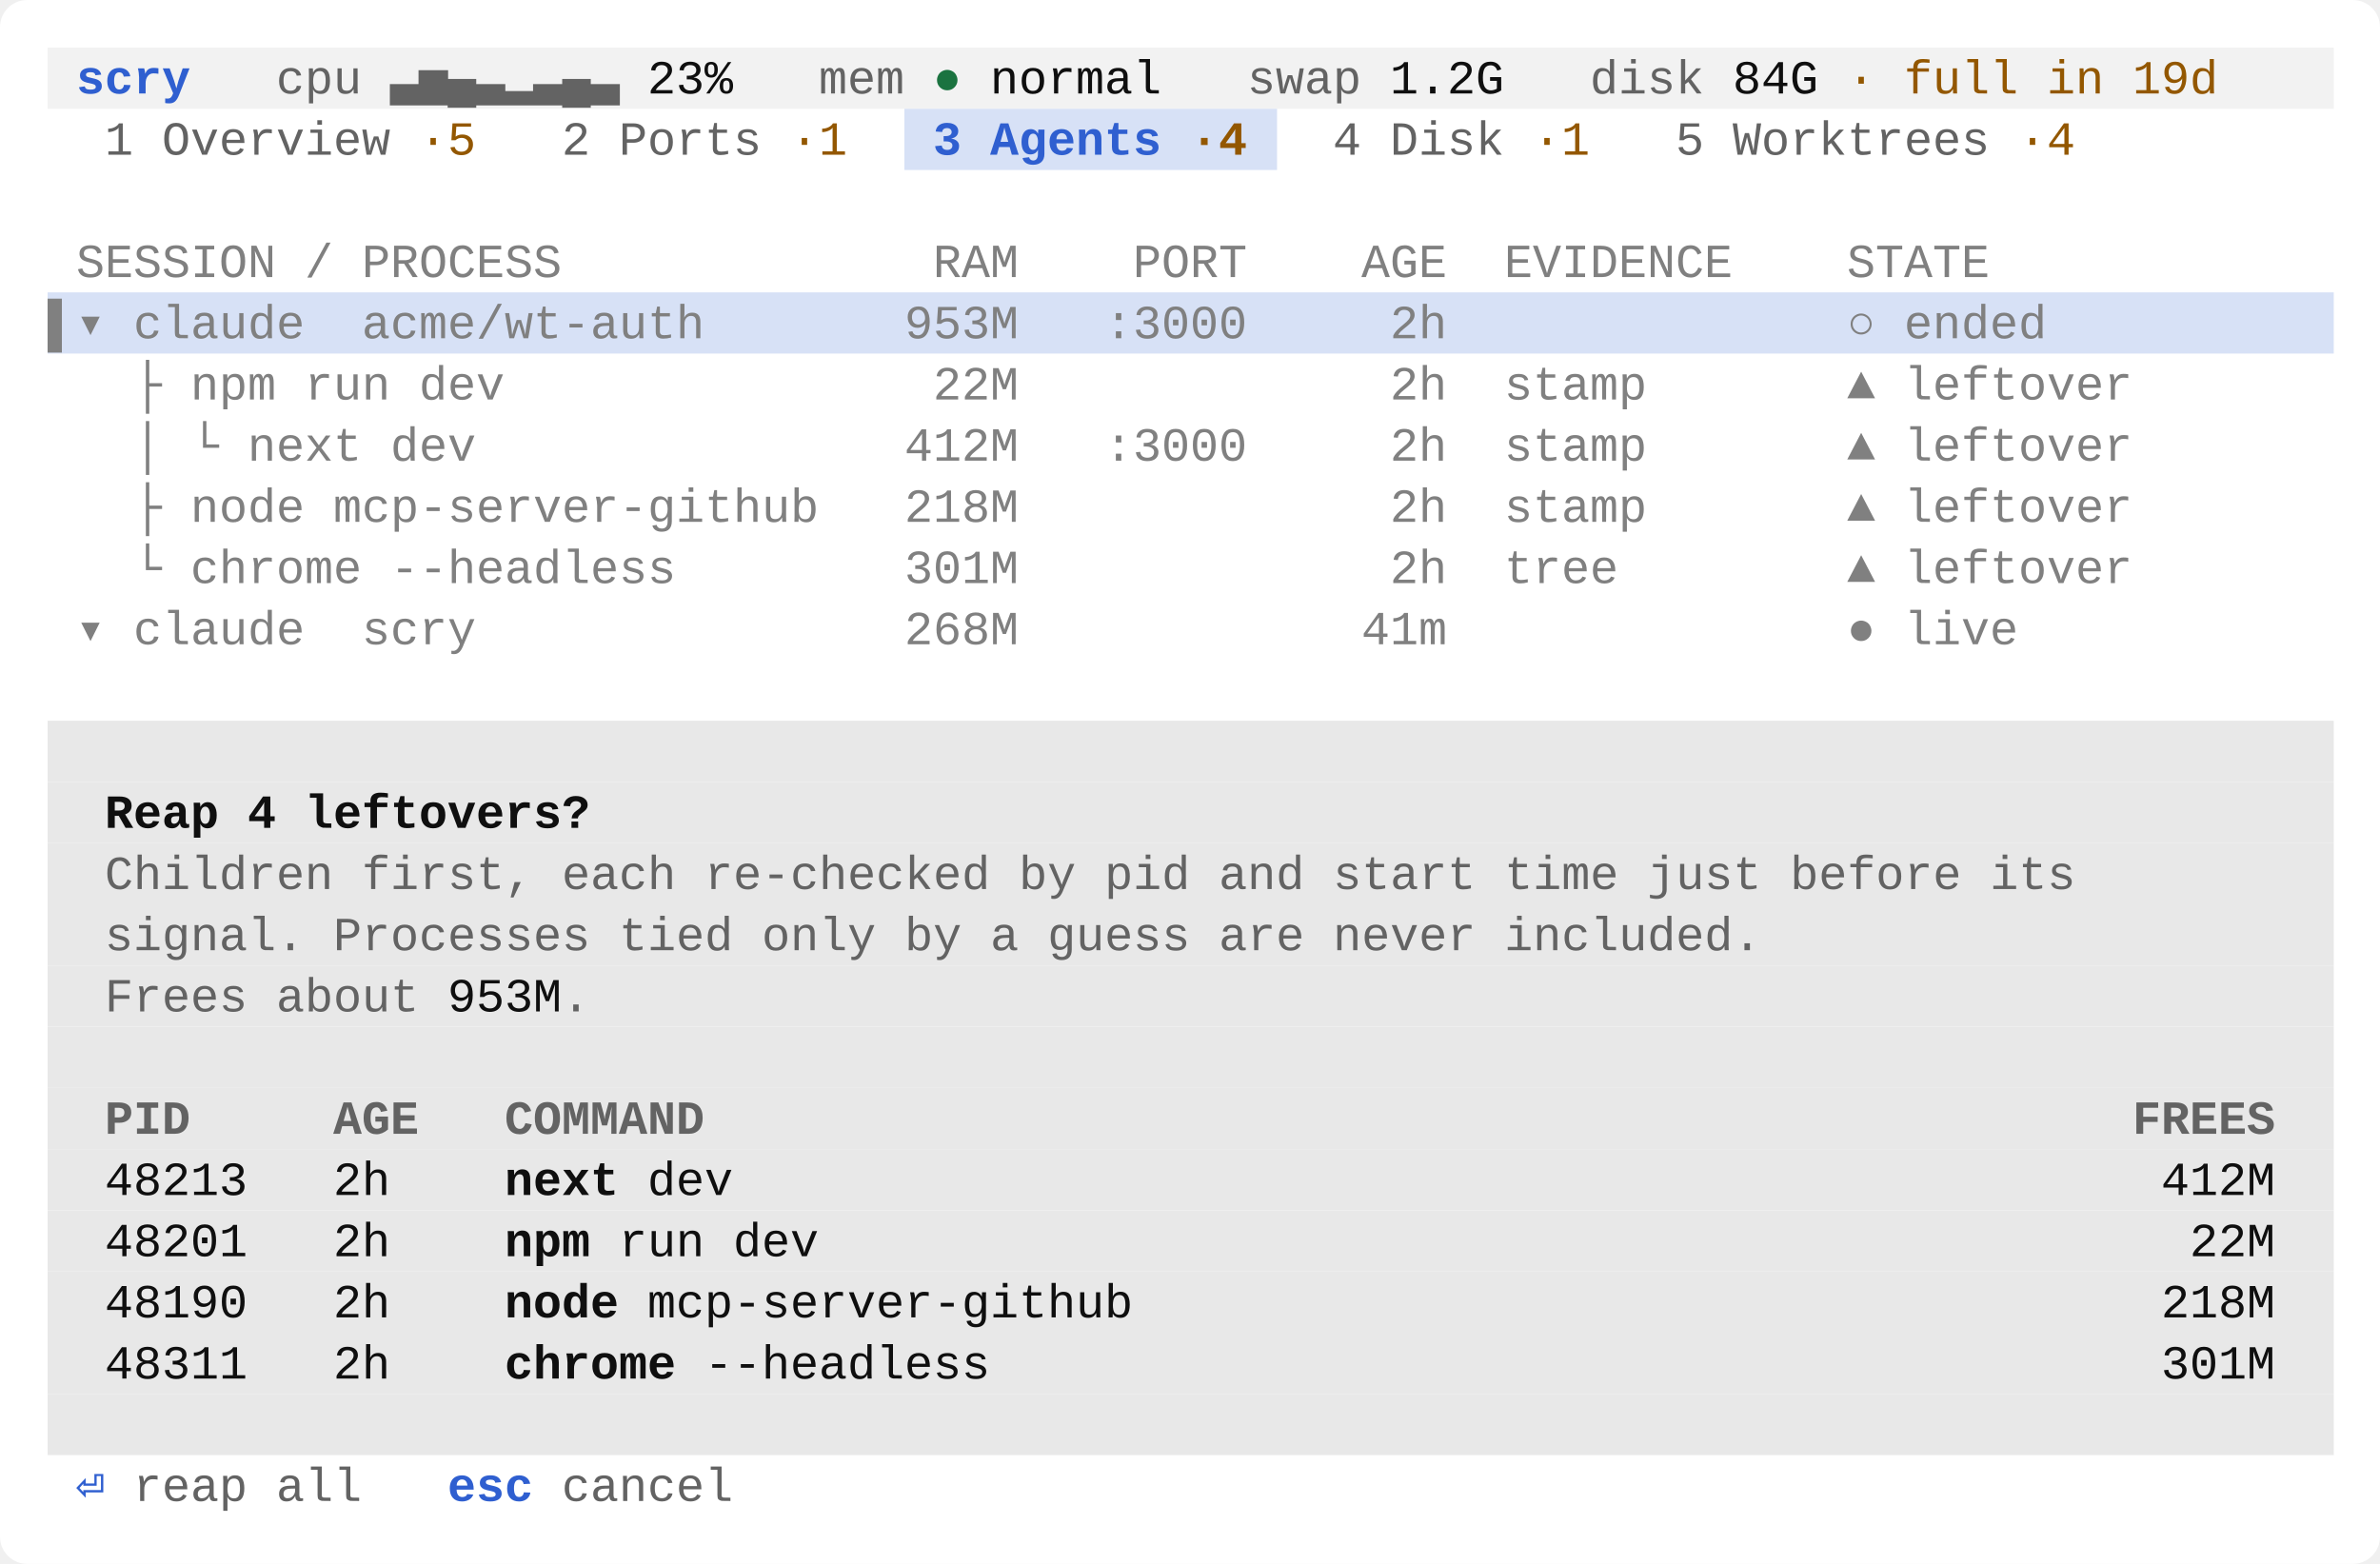
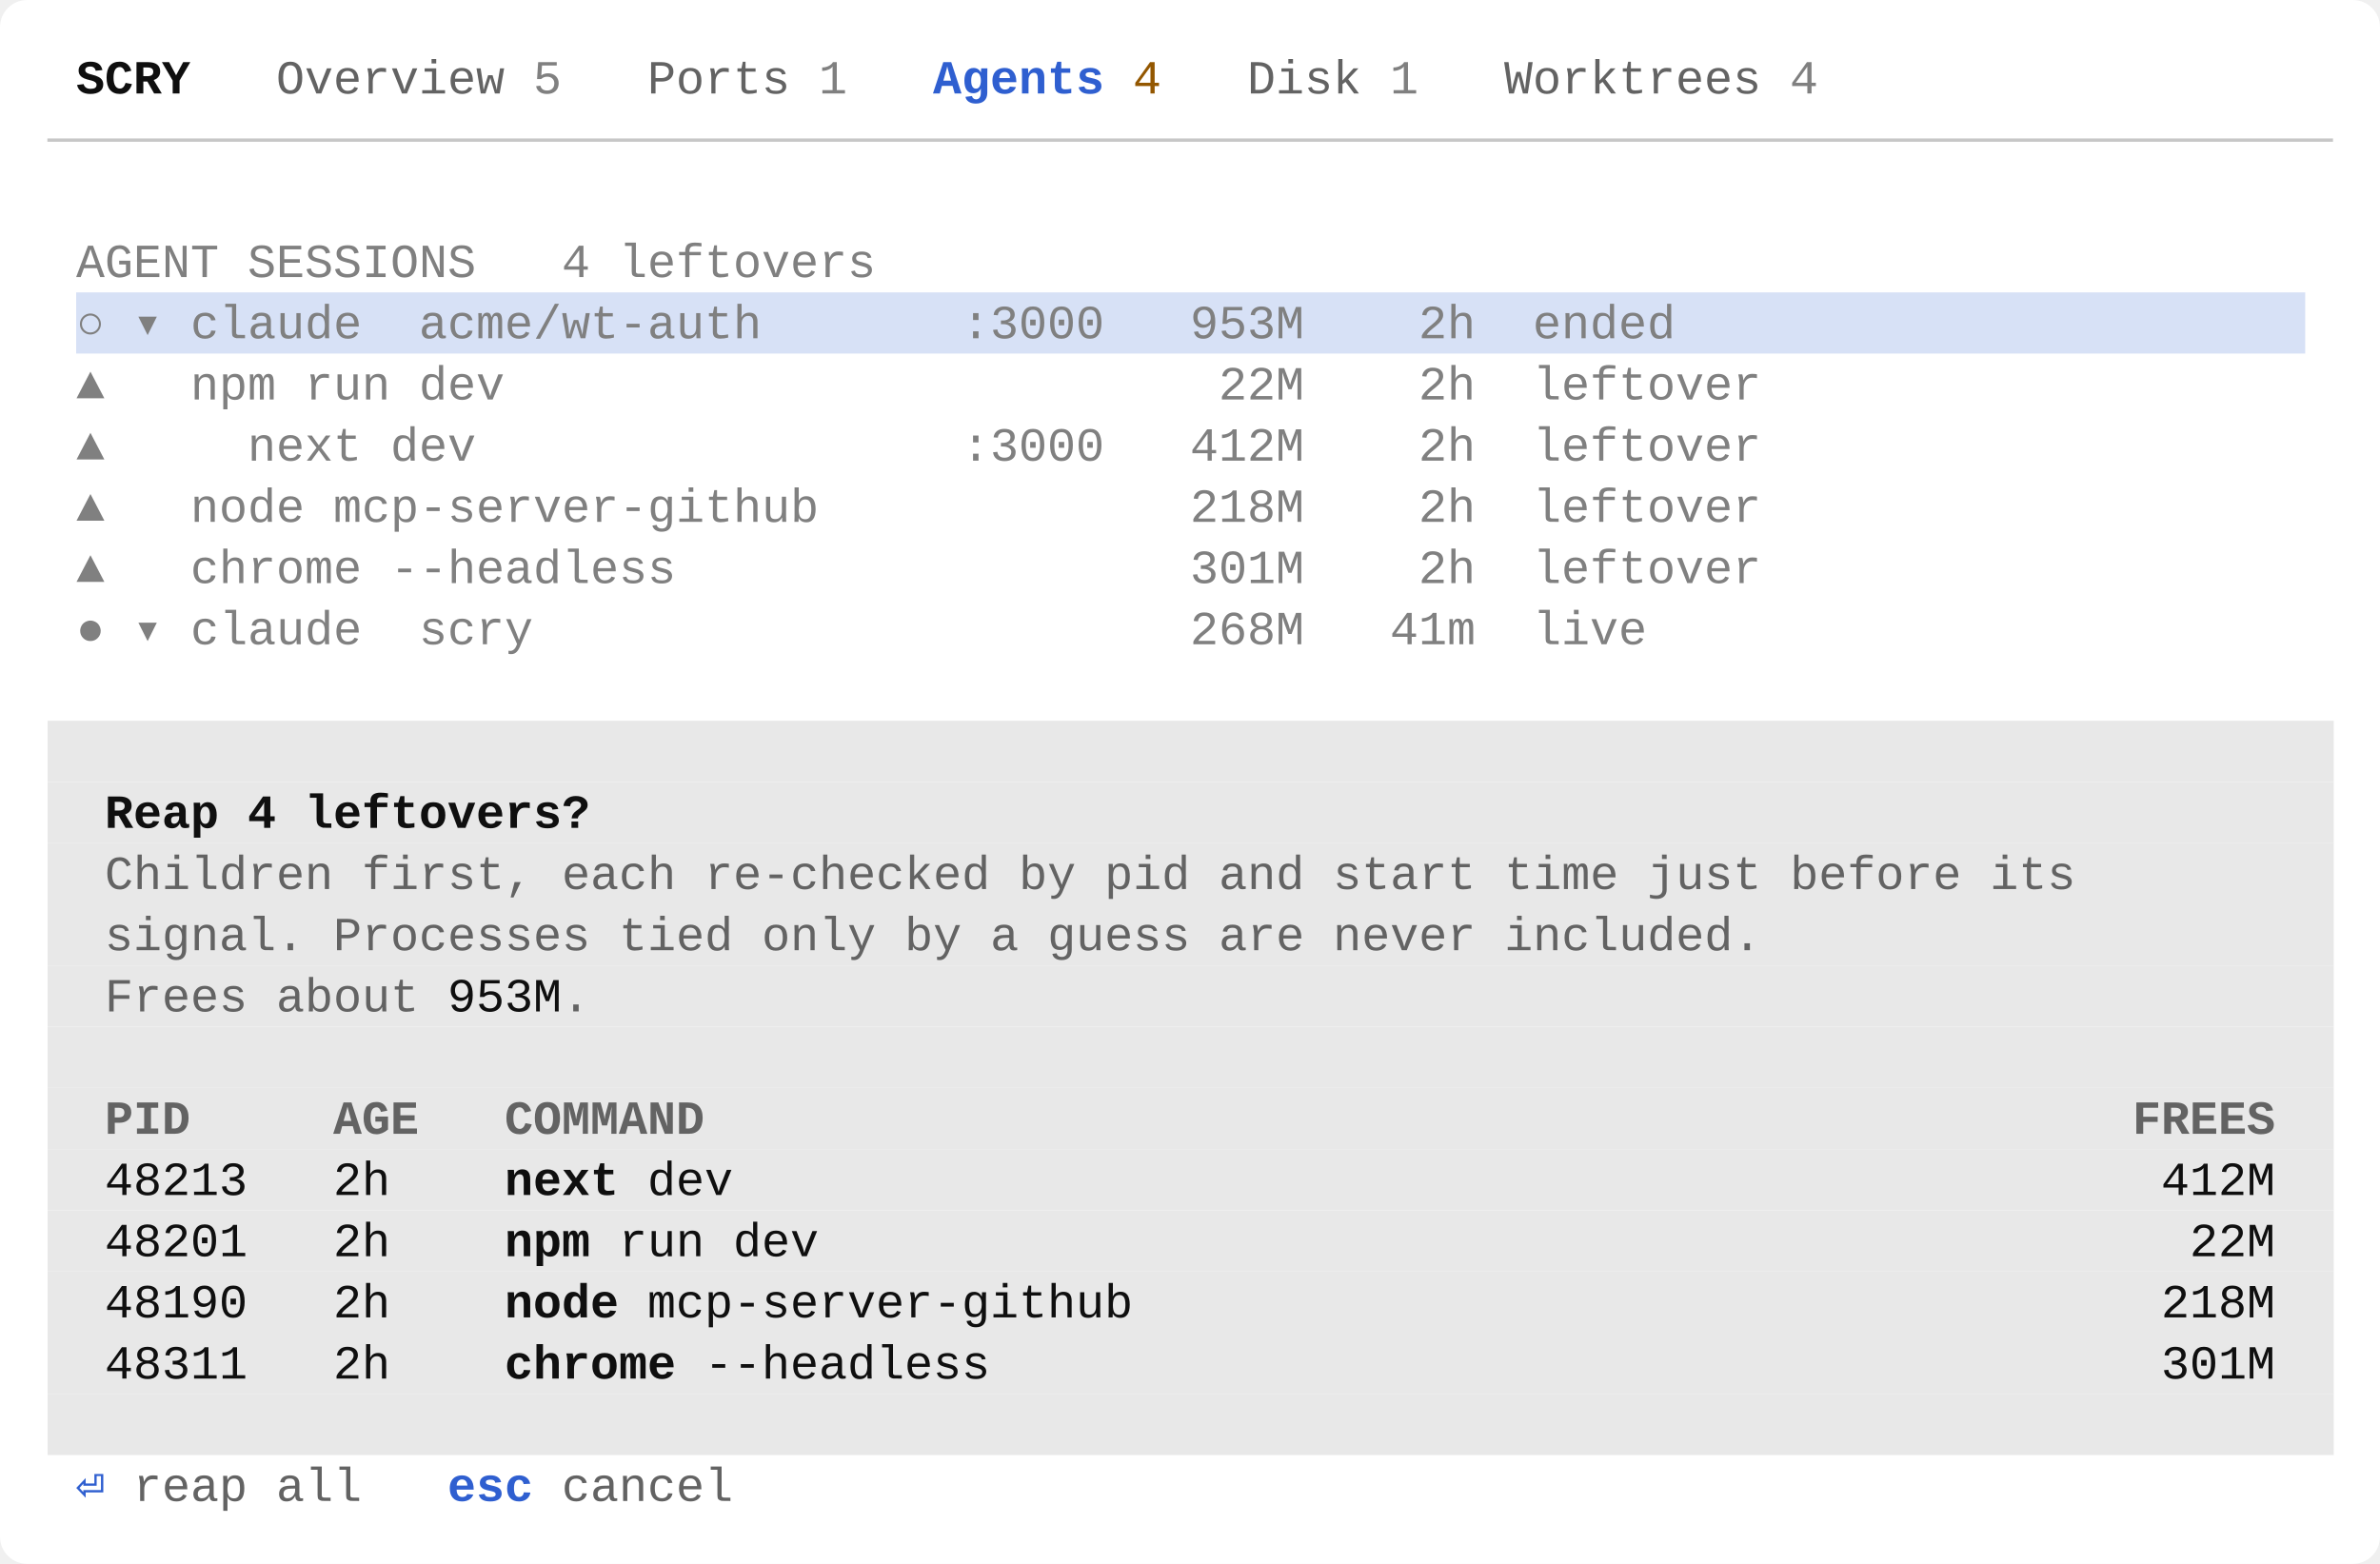
<svg xmlns="http://www.w3.org/2000/svg" width="700" height="460" viewBox="0 0 700 460">
  <style>text{font-family:ui-monospace,SFMono-Regular,"SF Mono",Menlo,Consolas,"Liberation Mono","DejaVu Sans Mono",monospace;font-size:14px;white-space:pre}</style>
  <rect width="700" height="460" rx="8" fill="#ffffff" />
  <g transform="translate(14 14)">
-     <rect x="0.0" y="0" width="672.4" height="18" fill="#f2f2f2" />
-     <text x="8.4" y="13.5" fill="#2f5fd0" textLength="33.6" lengthAdjust="spacingAndGlyphs" xml:space="preserve" font-weight="700">scry</text>
-     <text x="67.2" y="13.5" fill="#636363" textLength="100.8" lengthAdjust="spacingAndGlyphs" xml:space="preserve">cpu ▃▅▄▃▂▃▄▃</text>
-     <text x="176.4" y="13.5" fill="#0f0f0f" textLength="25.2" lengthAdjust="spacingAndGlyphs" xml:space="preserve">23%</text>
-     <text x="226.8" y="13.5" fill="#636363" textLength="25.2" lengthAdjust="spacingAndGlyphs" xml:space="preserve">mem</text>
-     <text x="260.4" y="13.5" fill="#1b7340" textLength="8.4" lengthAdjust="spacingAndGlyphs" xml:space="preserve">●</text>
-     <text x="277.2" y="13.5" fill="#0f0f0f" textLength="50.4" lengthAdjust="spacingAndGlyphs" xml:space="preserve">normal</text>
-     <text x="352.8" y="13.5" fill="#636363" textLength="33.6" lengthAdjust="spacingAndGlyphs" xml:space="preserve">swap</text>
-     <text x="394.8" y="13.5" fill="#0f0f0f" textLength="33.6" lengthAdjust="spacingAndGlyphs" xml:space="preserve">1.2G</text>
-     <text x="453.6" y="13.5" fill="#636363" textLength="33.6" lengthAdjust="spacingAndGlyphs" xml:space="preserve">disk</text>
-     <text x="495.6" y="13.5" fill="#0f0f0f" textLength="25.2" lengthAdjust="spacingAndGlyphs" xml:space="preserve">84G</text>
-     <text x="529.2" y="13.5" fill="#935700" textLength="109.2" lengthAdjust="spacingAndGlyphs" xml:space="preserve">· full in 19d</text>
-     <rect x="252.0" y="18" width="109.6" height="18" fill="#d7e1f6" />
-     <text x="16.8" y="31.5" fill="#636363" textLength="84.0" lengthAdjust="spacingAndGlyphs" xml:space="preserve">1 Overview</text>
-     <text x="109.2" y="31.5" fill="#935700" textLength="16.8" lengthAdjust="spacingAndGlyphs" xml:space="preserve">·5</text>
-     <text x="151.2" y="31.5" fill="#636363" textLength="58.8" lengthAdjust="spacingAndGlyphs" xml:space="preserve">2 Ports</text>
-     <text x="218.4" y="31.5" fill="#935700" textLength="16.8" lengthAdjust="spacingAndGlyphs" xml:space="preserve">·1</text>
-     <text x="260.4" y="31.5" fill="#2f5fd0" textLength="67.2" lengthAdjust="spacingAndGlyphs" xml:space="preserve" font-weight="700">3 Agents</text>
-     <text x="336.0" y="31.5" fill="#935700" textLength="16.8" lengthAdjust="spacingAndGlyphs" xml:space="preserve" font-weight="700">·4</text>
-     <text x="378.0" y="31.5" fill="#636363" textLength="50.4" lengthAdjust="spacingAndGlyphs" xml:space="preserve">4 Disk</text>
-     <text x="436.8" y="31.5" fill="#935700" textLength="16.8" lengthAdjust="spacingAndGlyphs" xml:space="preserve">·1</text>
-     <text x="478.8" y="31.5" fill="#636363" textLength="92.4" lengthAdjust="spacingAndGlyphs" xml:space="preserve">5 Worktrees</text>
-     <text x="579.6" y="31.5" fill="#935700" textLength="16.8" lengthAdjust="spacingAndGlyphs" xml:space="preserve">·4</text>
-     <text x="8.4" y="67.5" fill="#808080" textLength="142.8" lengthAdjust="spacingAndGlyphs" xml:space="preserve">SESSION / PROCESS</text>
-     <text x="260.4" y="67.5" fill="#808080" textLength="25.2" lengthAdjust="spacingAndGlyphs" xml:space="preserve">RAM</text>
-     <text x="319.2" y="67.5" fill="#808080" textLength="33.6" lengthAdjust="spacingAndGlyphs" xml:space="preserve">PORT</text>
-     <text x="386.4" y="67.5" fill="#808080" textLength="25.2" lengthAdjust="spacingAndGlyphs" xml:space="preserve">AGE</text>
-     <text x="428.4" y="67.5" fill="#808080" textLength="67.2" lengthAdjust="spacingAndGlyphs" xml:space="preserve">EVIDENCE</text>
-     <text x="529.2" y="67.5" fill="#808080" textLength="42.0" lengthAdjust="spacingAndGlyphs" xml:space="preserve">STATE</text>
-     <rect x="0.0" y="72" width="672.4" height="18" fill="#d7e1f6" />
-     <text x="0.0" y="85.5" fill="#808080" textLength="75.6" lengthAdjust="spacingAndGlyphs" xml:space="preserve">▌▾ claude</text>
-     <text x="92.4" y="85.5" fill="#808080" textLength="100.8" lengthAdjust="spacingAndGlyphs" xml:space="preserve">acme/wt-auth</text>
-     <text x="252.0" y="85.5" fill="#808080" textLength="33.6" lengthAdjust="spacingAndGlyphs" xml:space="preserve">953M</text>
-     <text x="310.8" y="85.5" fill="#808080" textLength="42.0" lengthAdjust="spacingAndGlyphs" xml:space="preserve">:3000</text>
-     <text x="394.8" y="85.5" fill="#808080" textLength="16.8" lengthAdjust="spacingAndGlyphs" xml:space="preserve">2h</text>
-     <text x="529.2" y="85.5" fill="#808080" textLength="58.8" lengthAdjust="spacingAndGlyphs" xml:space="preserve">○ ended</text>
-     <text x="25.2" y="103.5" fill="#808080" textLength="109.2" lengthAdjust="spacingAndGlyphs" xml:space="preserve">├ npm run dev</text>
-     <text x="260.4" y="103.5" fill="#808080" textLength="25.2" lengthAdjust="spacingAndGlyphs" xml:space="preserve">22M</text>
-     <text x="394.8" y="103.5" fill="#808080" textLength="16.8" lengthAdjust="spacingAndGlyphs" xml:space="preserve">2h</text>
-     <text x="428.4" y="103.5" fill="#808080" textLength="42.0" lengthAdjust="spacingAndGlyphs" xml:space="preserve">stamp</text>
-     <text x="529.2" y="103.5" fill="#808080" textLength="84.0" lengthAdjust="spacingAndGlyphs" xml:space="preserve">▲ leftover</text>
-     <text x="25.2" y="121.5" fill="#808080" textLength="100.8" lengthAdjust="spacingAndGlyphs" xml:space="preserve">│ └ next dev</text>
-     <text x="252.0" y="121.5" fill="#808080" textLength="33.6" lengthAdjust="spacingAndGlyphs" xml:space="preserve">412M</text>
-     <text x="310.8" y="121.5" fill="#808080" textLength="42.0" lengthAdjust="spacingAndGlyphs" xml:space="preserve">:3000</text>
-     <text x="394.8" y="121.5" fill="#808080" textLength="16.8" lengthAdjust="spacingAndGlyphs" xml:space="preserve">2h</text>
-     <text x="428.4" y="121.5" fill="#808080" textLength="42.0" lengthAdjust="spacingAndGlyphs" xml:space="preserve">stamp</text>
-     <text x="529.2" y="121.5" fill="#808080" textLength="84.0" lengthAdjust="spacingAndGlyphs" xml:space="preserve">▲ leftover</text>
-     <text x="25.2" y="139.5" fill="#808080" textLength="201.6" lengthAdjust="spacingAndGlyphs" xml:space="preserve">├ node mcp-server-github</text>
-     <text x="252.0" y="139.5" fill="#808080" textLength="33.6" lengthAdjust="spacingAndGlyphs" xml:space="preserve">218M</text>
-     <text x="394.8" y="139.5" fill="#808080" textLength="16.8" lengthAdjust="spacingAndGlyphs" xml:space="preserve">2h</text>
-     <text x="428.4" y="139.5" fill="#808080" textLength="42.0" lengthAdjust="spacingAndGlyphs" xml:space="preserve">stamp</text>
-     <text x="529.2" y="139.5" fill="#808080" textLength="84.0" lengthAdjust="spacingAndGlyphs" xml:space="preserve">▲ leftover</text>
-     <text x="25.2" y="157.5" fill="#808080" textLength="159.6" lengthAdjust="spacingAndGlyphs" xml:space="preserve">└ chrome --headless</text>
-     <text x="252.0" y="157.5" fill="#808080" textLength="33.6" lengthAdjust="spacingAndGlyphs" xml:space="preserve">301M</text>
-     <text x="394.8" y="157.5" fill="#808080" textLength="16.8" lengthAdjust="spacingAndGlyphs" xml:space="preserve">2h</text>
-     <text x="428.4" y="157.5" fill="#808080" textLength="33.6" lengthAdjust="spacingAndGlyphs" xml:space="preserve">tree</text>
-     <text x="529.2" y="157.5" fill="#808080" textLength="84.0" lengthAdjust="spacingAndGlyphs" xml:space="preserve">▲ leftover</text>
-     <text x="8.4" y="175.5" fill="#808080" textLength="67.2" lengthAdjust="spacingAndGlyphs" xml:space="preserve">▾ claude</text>
-     <text x="92.4" y="175.5" fill="#808080" textLength="33.6" lengthAdjust="spacingAndGlyphs" xml:space="preserve">scry</text>
-     <text x="252.0" y="175.5" fill="#808080" textLength="33.6" lengthAdjust="spacingAndGlyphs" xml:space="preserve">268M</text>
-     <text x="386.4" y="175.5" fill="#808080" textLength="25.2" lengthAdjust="spacingAndGlyphs" xml:space="preserve">41m</text>
-     <text x="529.2" y="175.5" fill="#808080" textLength="50.4" lengthAdjust="spacingAndGlyphs" xml:space="preserve">● live</text>
+     <text x="8.4" y="13.5" fill="#0f0f0f" textLength="33.6" lengthAdjust="spacingAndGlyphs" xml:space="preserve" font-weight="700">SCRY</text>
+     <text x="67.2" y="13.5" fill="#636363" textLength="67.2" lengthAdjust="spacingAndGlyphs" xml:space="preserve">Overview</text>
+     <text x="142.8" y="13.5" fill="#808080" textLength="8.4" lengthAdjust="spacingAndGlyphs" xml:space="preserve">5</text>
+     <text x="176.4" y="13.5" fill="#636363" textLength="42.0" lengthAdjust="spacingAndGlyphs" xml:space="preserve">Ports</text>
+     <text x="226.8" y="13.5" fill="#808080" textLength="8.4" lengthAdjust="spacingAndGlyphs" xml:space="preserve">1</text>
+     <text x="260.4" y="13.5" fill="#2f5fd0" textLength="50.4" lengthAdjust="spacingAndGlyphs" xml:space="preserve" font-weight="700">Agents</text>
+     <text x="319.2" y="13.5" fill="#935700" textLength="8.4" lengthAdjust="spacingAndGlyphs" xml:space="preserve">4</text>
+     <text x="352.8" y="13.5" fill="#636363" textLength="33.6" lengthAdjust="spacingAndGlyphs" xml:space="preserve">Disk</text>
+     <text x="394.8" y="13.5" fill="#808080" textLength="8.4" lengthAdjust="spacingAndGlyphs" xml:space="preserve">1</text>
+     <text x="428.4" y="13.5" fill="#636363" textLength="75.6" lengthAdjust="spacingAndGlyphs" xml:space="preserve">Worktrees</text>
+     <text x="512.4" y="13.5" fill="#808080" textLength="8.4" lengthAdjust="spacingAndGlyphs" xml:space="preserve">4</text>
+     <text x="0.0" y="31.5" fill="#c7c7c7" textLength="672.0" lengthAdjust="spacingAndGlyphs" xml:space="preserve">────────────────────────────────────────────────────────────────────────────────</text>
+     <text x="8.4" y="67.5" fill="#808080" textLength="117.6" lengthAdjust="spacingAndGlyphs" xml:space="preserve">AGENT SESSIONS</text>
+     <text x="151.2" y="67.5" fill="#808080" textLength="92.4" lengthAdjust="spacingAndGlyphs" xml:space="preserve">4 leftovers</text>
+     <rect x="8.4" y="72" width="655.6" height="18" fill="#d7e1f6" />
+     <text x="8.4" y="85.5" fill="#808080" textLength="84.0" lengthAdjust="spacingAndGlyphs" xml:space="preserve">○ ▾ claude</text>
+     <text x="109.2" y="85.5" fill="#808080" textLength="100.8" lengthAdjust="spacingAndGlyphs" xml:space="preserve">acme/wt-auth</text>
+     <text x="268.8" y="85.5" fill="#808080" textLength="42.0" lengthAdjust="spacingAndGlyphs" xml:space="preserve">:3000</text>
+     <text x="336.0" y="85.5" fill="#808080" textLength="33.6" lengthAdjust="spacingAndGlyphs" xml:space="preserve">953M</text>
+     <text x="403.2" y="85.5" fill="#808080" textLength="16.8" lengthAdjust="spacingAndGlyphs" xml:space="preserve">2h</text>
+     <text x="436.8" y="85.5" fill="#808080" textLength="42.0" lengthAdjust="spacingAndGlyphs" xml:space="preserve">ended</text>
+     <text x="8.4" y="103.5" fill="#808080" textLength="8.4" lengthAdjust="spacingAndGlyphs" xml:space="preserve">▲</text>
+     <text x="42.0" y="103.5" fill="#808080" textLength="92.4" lengthAdjust="spacingAndGlyphs" xml:space="preserve">npm run dev</text>
+     <text x="344.4" y="103.5" fill="#808080" textLength="25.2" lengthAdjust="spacingAndGlyphs" xml:space="preserve">22M</text>
+     <text x="403.2" y="103.5" fill="#808080" textLength="16.8" lengthAdjust="spacingAndGlyphs" xml:space="preserve">2h</text>
+     <text x="436.8" y="103.5" fill="#808080" textLength="67.2" lengthAdjust="spacingAndGlyphs" xml:space="preserve">leftover</text>
+     <text x="8.4" y="121.5" fill="#808080" textLength="8.4" lengthAdjust="spacingAndGlyphs" xml:space="preserve">▲</text>
+     <text x="58.8" y="121.5" fill="#808080" textLength="67.2" lengthAdjust="spacingAndGlyphs" xml:space="preserve">next dev</text>
+     <text x="268.8" y="121.5" fill="#808080" textLength="42.0" lengthAdjust="spacingAndGlyphs" xml:space="preserve">:3000</text>
+     <text x="336.0" y="121.5" fill="#808080" textLength="33.6" lengthAdjust="spacingAndGlyphs" xml:space="preserve">412M</text>
+     <text x="403.2" y="121.5" fill="#808080" textLength="16.8" lengthAdjust="spacingAndGlyphs" xml:space="preserve">2h</text>
+     <text x="436.8" y="121.5" fill="#808080" textLength="67.2" lengthAdjust="spacingAndGlyphs" xml:space="preserve">leftover</text>
+     <text x="8.4" y="139.5" fill="#808080" textLength="8.4" lengthAdjust="spacingAndGlyphs" xml:space="preserve">▲</text>
+     <text x="42.0" y="139.5" fill="#808080" textLength="184.8" lengthAdjust="spacingAndGlyphs" xml:space="preserve">node mcp-server-github</text>
+     <text x="336.0" y="139.5" fill="#808080" textLength="33.6" lengthAdjust="spacingAndGlyphs" xml:space="preserve">218M</text>
+     <text x="403.2" y="139.5" fill="#808080" textLength="16.8" lengthAdjust="spacingAndGlyphs" xml:space="preserve">2h</text>
+     <text x="436.8" y="139.5" fill="#808080" textLength="67.2" lengthAdjust="spacingAndGlyphs" xml:space="preserve">leftover</text>
+     <text x="8.4" y="157.5" fill="#808080" textLength="8.4" lengthAdjust="spacingAndGlyphs" xml:space="preserve">▲</text>
+     <text x="42.0" y="157.5" fill="#808080" textLength="142.8" lengthAdjust="spacingAndGlyphs" xml:space="preserve">chrome --headless</text>
+     <text x="336.0" y="157.5" fill="#808080" textLength="33.6" lengthAdjust="spacingAndGlyphs" xml:space="preserve">301M</text>
+     <text x="403.2" y="157.5" fill="#808080" textLength="16.8" lengthAdjust="spacingAndGlyphs" xml:space="preserve">2h</text>
+     <text x="436.8" y="157.5" fill="#808080" textLength="67.2" lengthAdjust="spacingAndGlyphs" xml:space="preserve">leftover</text>
+     <text x="8.4" y="175.5" fill="#808080" textLength="84.0" lengthAdjust="spacingAndGlyphs" xml:space="preserve">● ▾ claude</text>
+     <text x="109.2" y="175.5" fill="#808080" textLength="33.6" lengthAdjust="spacingAndGlyphs" xml:space="preserve">scry</text>
+     <text x="336.0" y="175.5" fill="#808080" textLength="33.6" lengthAdjust="spacingAndGlyphs" xml:space="preserve">268M</text>
+     <text x="394.8" y="175.5" fill="#808080" textLength="25.2" lengthAdjust="spacingAndGlyphs" xml:space="preserve">41m</text>
+     <text x="436.8" y="175.5" fill="#808080" textLength="33.6" lengthAdjust="spacingAndGlyphs" xml:space="preserve">live</text>
    <rect x="0.0" y="198" width="672.4" height="18" fill="#e8e8e8" />
    <rect x="0.0" y="216" width="672.4" height="18" fill="#e8e8e8" />
    <text x="16.8" y="229.5" fill="#0f0f0f" textLength="142.8" lengthAdjust="spacingAndGlyphs" xml:space="preserve" font-weight="700">Reap 4 leftovers?</text>
    <rect x="0.0" y="234" width="672.4" height="18" fill="#e8e8e8" />
    <text x="16.8" y="247.5" fill="#636363" textLength="579.6" lengthAdjust="spacingAndGlyphs" xml:space="preserve">Children first, each re-checked by pid and start time just before its</text>
    <rect x="0.0" y="252" width="672.4" height="18" fill="#e8e8e8" />
    <text x="16.8" y="265.5" fill="#636363" textLength="487.2" lengthAdjust="spacingAndGlyphs" xml:space="preserve">signal. Processes tied only by a guess are never included.</text>
    <rect x="0.0" y="270" width="672.4" height="18" fill="#e8e8e8" />
    <text x="16.8" y="283.5" fill="#636363" textLength="92.4" lengthAdjust="spacingAndGlyphs" xml:space="preserve">Frees about</text>
    <text x="117.6" y="283.5" fill="#0f0f0f" textLength="33.6" lengthAdjust="spacingAndGlyphs" xml:space="preserve">953M</text>
    <text x="151.2" y="283.5" fill="#636363" textLength="8.4" lengthAdjust="spacingAndGlyphs" xml:space="preserve">.</text>
    <rect x="0.0" y="288" width="672.4" height="18" fill="#e8e8e8" />
    <rect x="0.0" y="306" width="672.4" height="18" fill="#e8e8e8" />
    <text x="16.8" y="319.5" fill="#636363" textLength="25.2" lengthAdjust="spacingAndGlyphs" xml:space="preserve" font-weight="700">PID</text>
    <text x="84.0" y="319.5" fill="#636363" textLength="25.2" lengthAdjust="spacingAndGlyphs" xml:space="preserve" font-weight="700">AGE</text>
    <text x="134.4" y="319.5" fill="#636363" textLength="58.8" lengthAdjust="spacingAndGlyphs" xml:space="preserve" font-weight="700">COMMAND</text>
    <text x="613.2" y="319.5" fill="#636363" textLength="42.0" lengthAdjust="spacingAndGlyphs" xml:space="preserve" font-weight="700">FREES</text>
    <rect x="0.0" y="324" width="672.4" height="18" fill="#e8e8e8" />
    <text x="16.8" y="337.5" fill="#0f0f0f" textLength="42.0" lengthAdjust="spacingAndGlyphs" xml:space="preserve">48213</text>
    <text x="84.0" y="337.5" fill="#0f0f0f" textLength="16.8" lengthAdjust="spacingAndGlyphs" xml:space="preserve">2h</text>
    <text x="134.4" y="337.5" fill="#0f0f0f" textLength="33.6" lengthAdjust="spacingAndGlyphs" xml:space="preserve" font-weight="700">next</text>
    <text x="176.4" y="337.5" fill="#0f0f0f" textLength="25.2" lengthAdjust="spacingAndGlyphs" xml:space="preserve">dev</text>
    <text x="621.6" y="337.5" fill="#0f0f0f" textLength="33.6" lengthAdjust="spacingAndGlyphs" xml:space="preserve">412M</text>
    <rect x="0.0" y="342" width="672.4" height="18" fill="#e8e8e8" />
    <text x="16.8" y="355.5" fill="#0f0f0f" textLength="42.0" lengthAdjust="spacingAndGlyphs" xml:space="preserve">48201</text>
    <text x="84.0" y="355.5" fill="#0f0f0f" textLength="16.8" lengthAdjust="spacingAndGlyphs" xml:space="preserve">2h</text>
    <text x="134.4" y="355.5" fill="#0f0f0f" textLength="25.2" lengthAdjust="spacingAndGlyphs" xml:space="preserve" font-weight="700">npm</text>
    <text x="168.0" y="355.5" fill="#0f0f0f" textLength="58.8" lengthAdjust="spacingAndGlyphs" xml:space="preserve">run dev</text>
    <text x="630.0" y="355.5" fill="#0f0f0f" textLength="25.2" lengthAdjust="spacingAndGlyphs" xml:space="preserve">22M</text>
    <rect x="0.0" y="360" width="672.4" height="18" fill="#e8e8e8" />
    <text x="16.8" y="373.5" fill="#0f0f0f" textLength="42.0" lengthAdjust="spacingAndGlyphs" xml:space="preserve">48190</text>
    <text x="84.0" y="373.5" fill="#0f0f0f" textLength="16.8" lengthAdjust="spacingAndGlyphs" xml:space="preserve">2h</text>
    <text x="134.4" y="373.5" fill="#0f0f0f" textLength="33.6" lengthAdjust="spacingAndGlyphs" xml:space="preserve" font-weight="700">node</text>
    <text x="176.4" y="373.5" fill="#0f0f0f" textLength="142.8" lengthAdjust="spacingAndGlyphs" xml:space="preserve">mcp-server-github</text>
    <text x="621.6" y="373.5" fill="#0f0f0f" textLength="33.6" lengthAdjust="spacingAndGlyphs" xml:space="preserve">218M</text>
    <rect x="0.0" y="378" width="672.4" height="18" fill="#e8e8e8" />
    <text x="16.8" y="391.5" fill="#0f0f0f" textLength="42.0" lengthAdjust="spacingAndGlyphs" xml:space="preserve">48311</text>
    <text x="84.0" y="391.5" fill="#0f0f0f" textLength="16.8" lengthAdjust="spacingAndGlyphs" xml:space="preserve">2h</text>
    <text x="134.4" y="391.5" fill="#0f0f0f" textLength="50.4" lengthAdjust="spacingAndGlyphs" xml:space="preserve" font-weight="700">chrome</text>
    <text x="193.2" y="391.5" fill="#0f0f0f" textLength="84.0" lengthAdjust="spacingAndGlyphs" xml:space="preserve">--headless</text>
    <text x="621.6" y="391.5" fill="#0f0f0f" textLength="33.6" lengthAdjust="spacingAndGlyphs" xml:space="preserve">301M</text>
    <rect x="0.0" y="396" width="672.4" height="18" fill="#e8e8e8" />
    <text x="8.4" y="427.5" fill="#2f5fd0" textLength="8.4" lengthAdjust="spacingAndGlyphs" xml:space="preserve" font-weight="700">⏎</text>
    <text x="25.2" y="427.5" fill="#636363" textLength="67.2" lengthAdjust="spacingAndGlyphs" xml:space="preserve">reap all</text>
    <text x="117.6" y="427.5" fill="#2f5fd0" textLength="25.2" lengthAdjust="spacingAndGlyphs" xml:space="preserve" font-weight="700">esc</text>
    <text x="151.2" y="427.5" fill="#636363" textLength="50.4" lengthAdjust="spacingAndGlyphs" xml:space="preserve">cancel</text>
  </g>
</svg>
